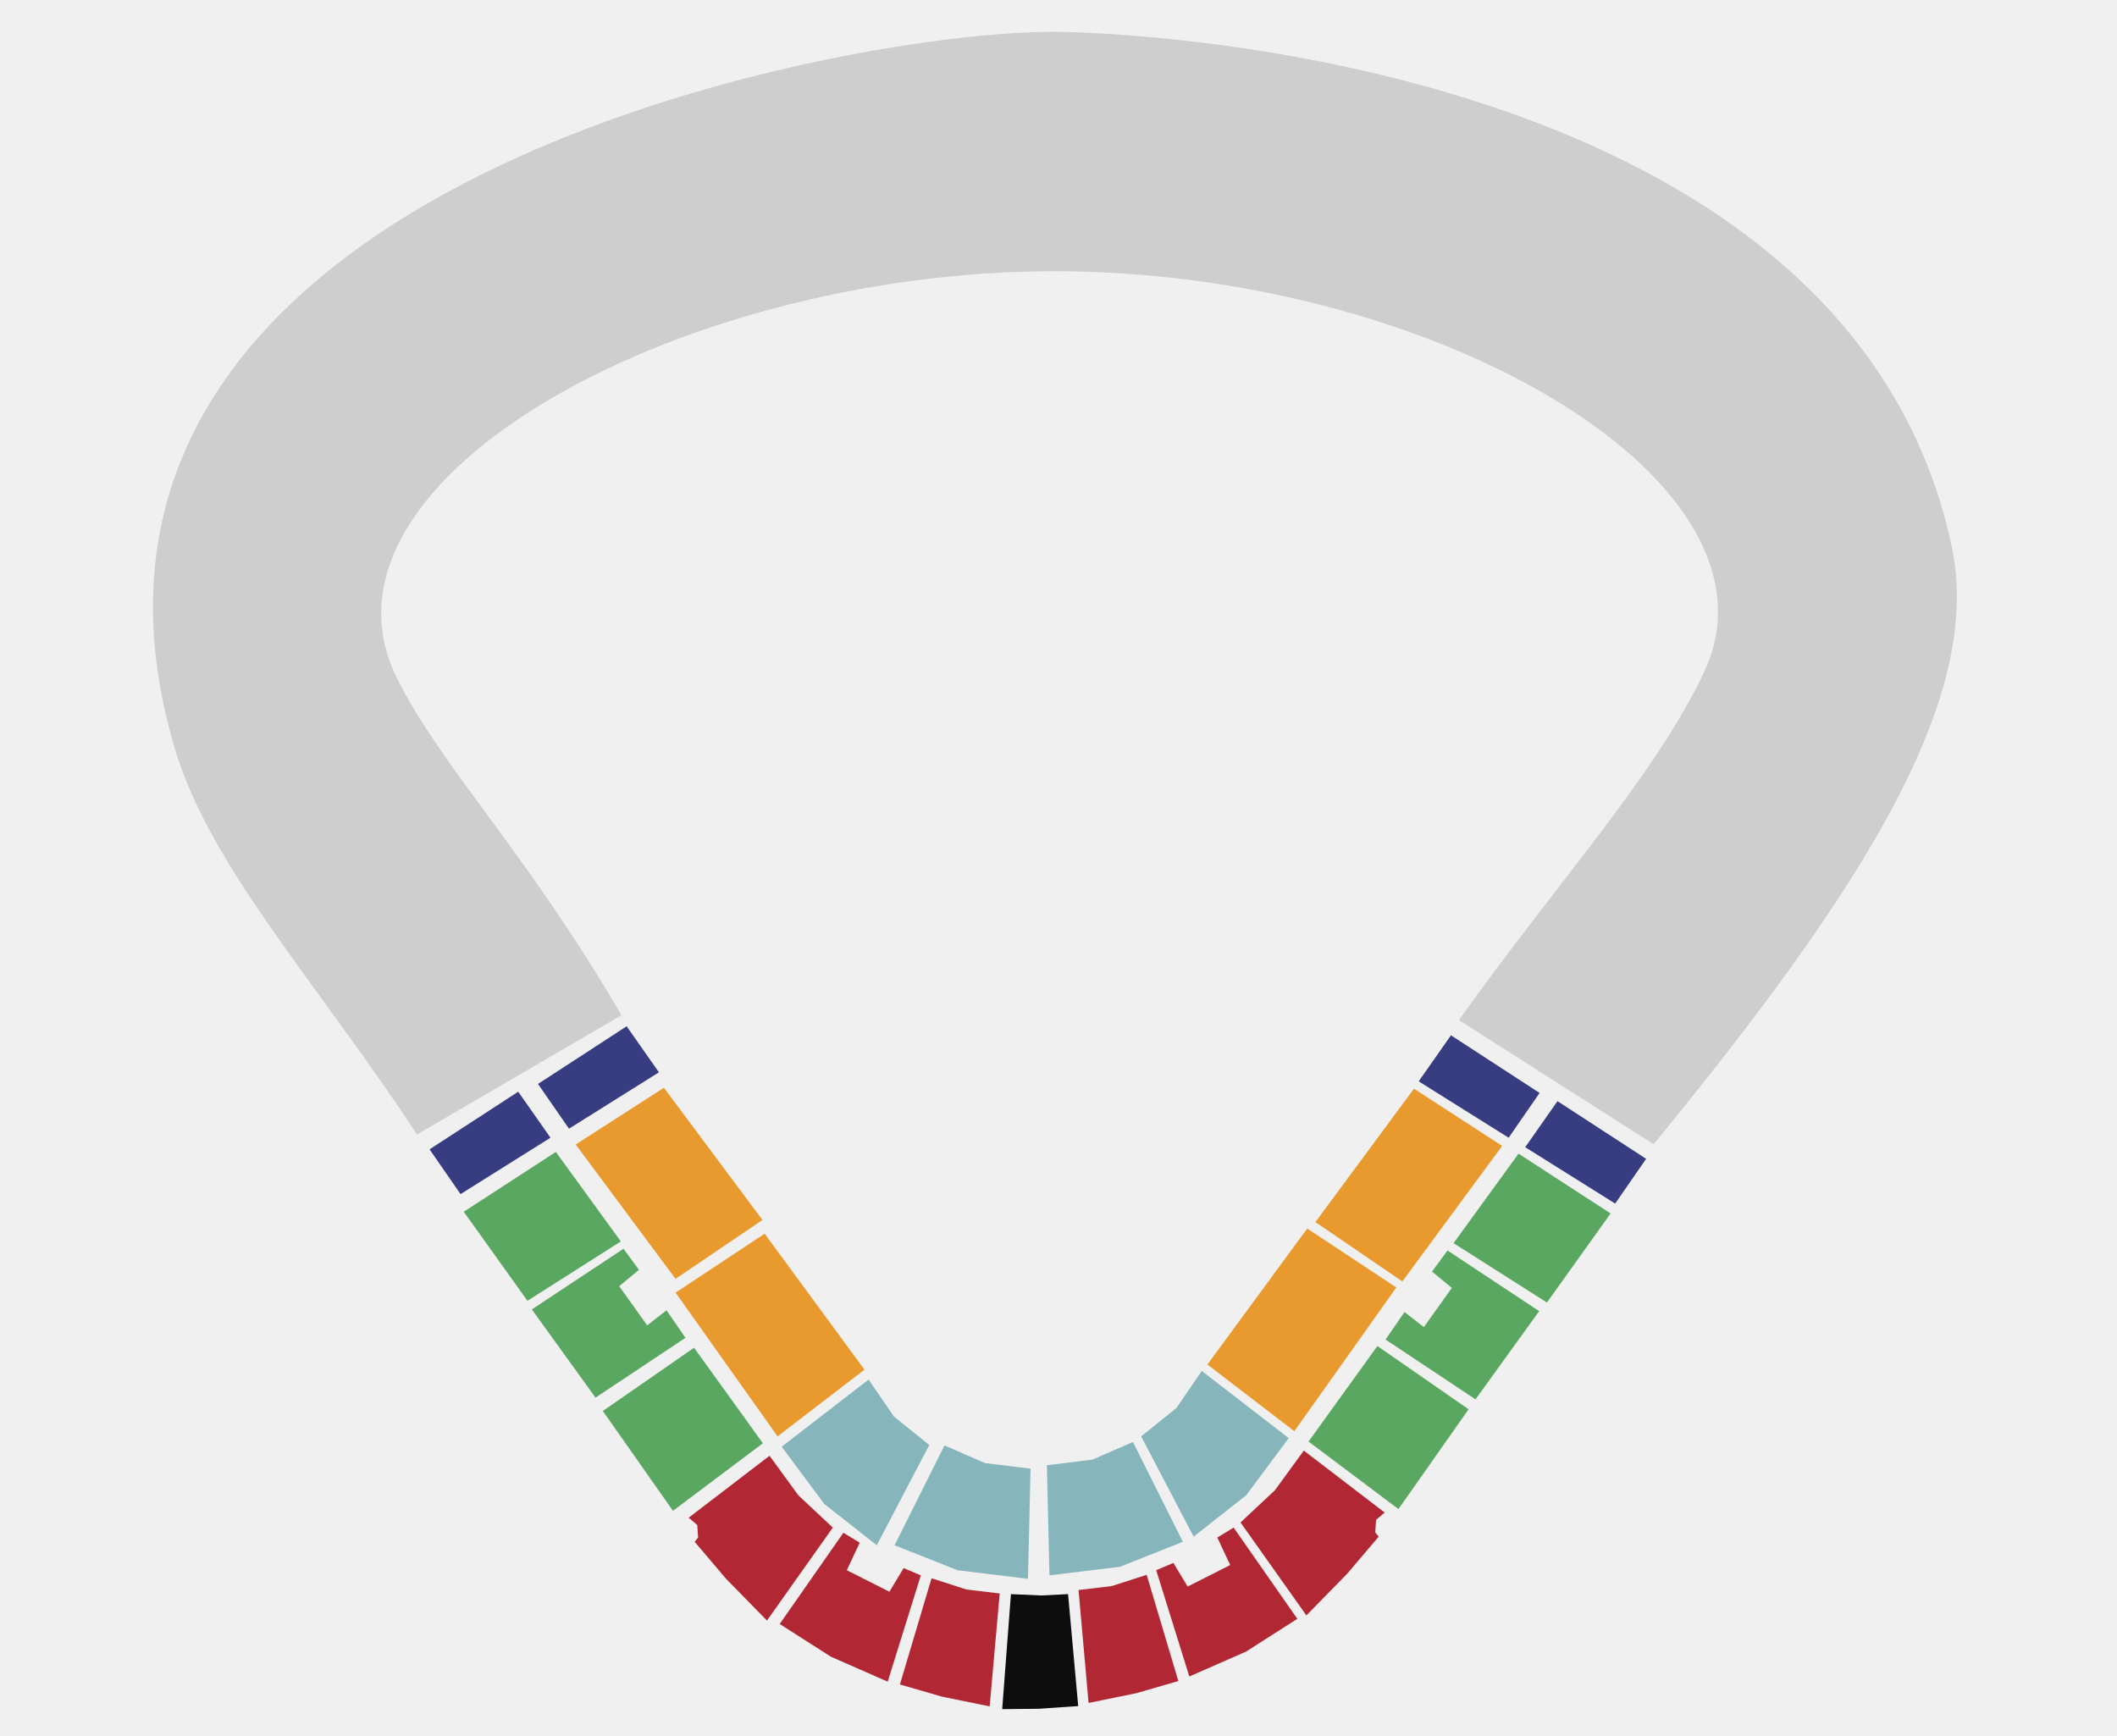
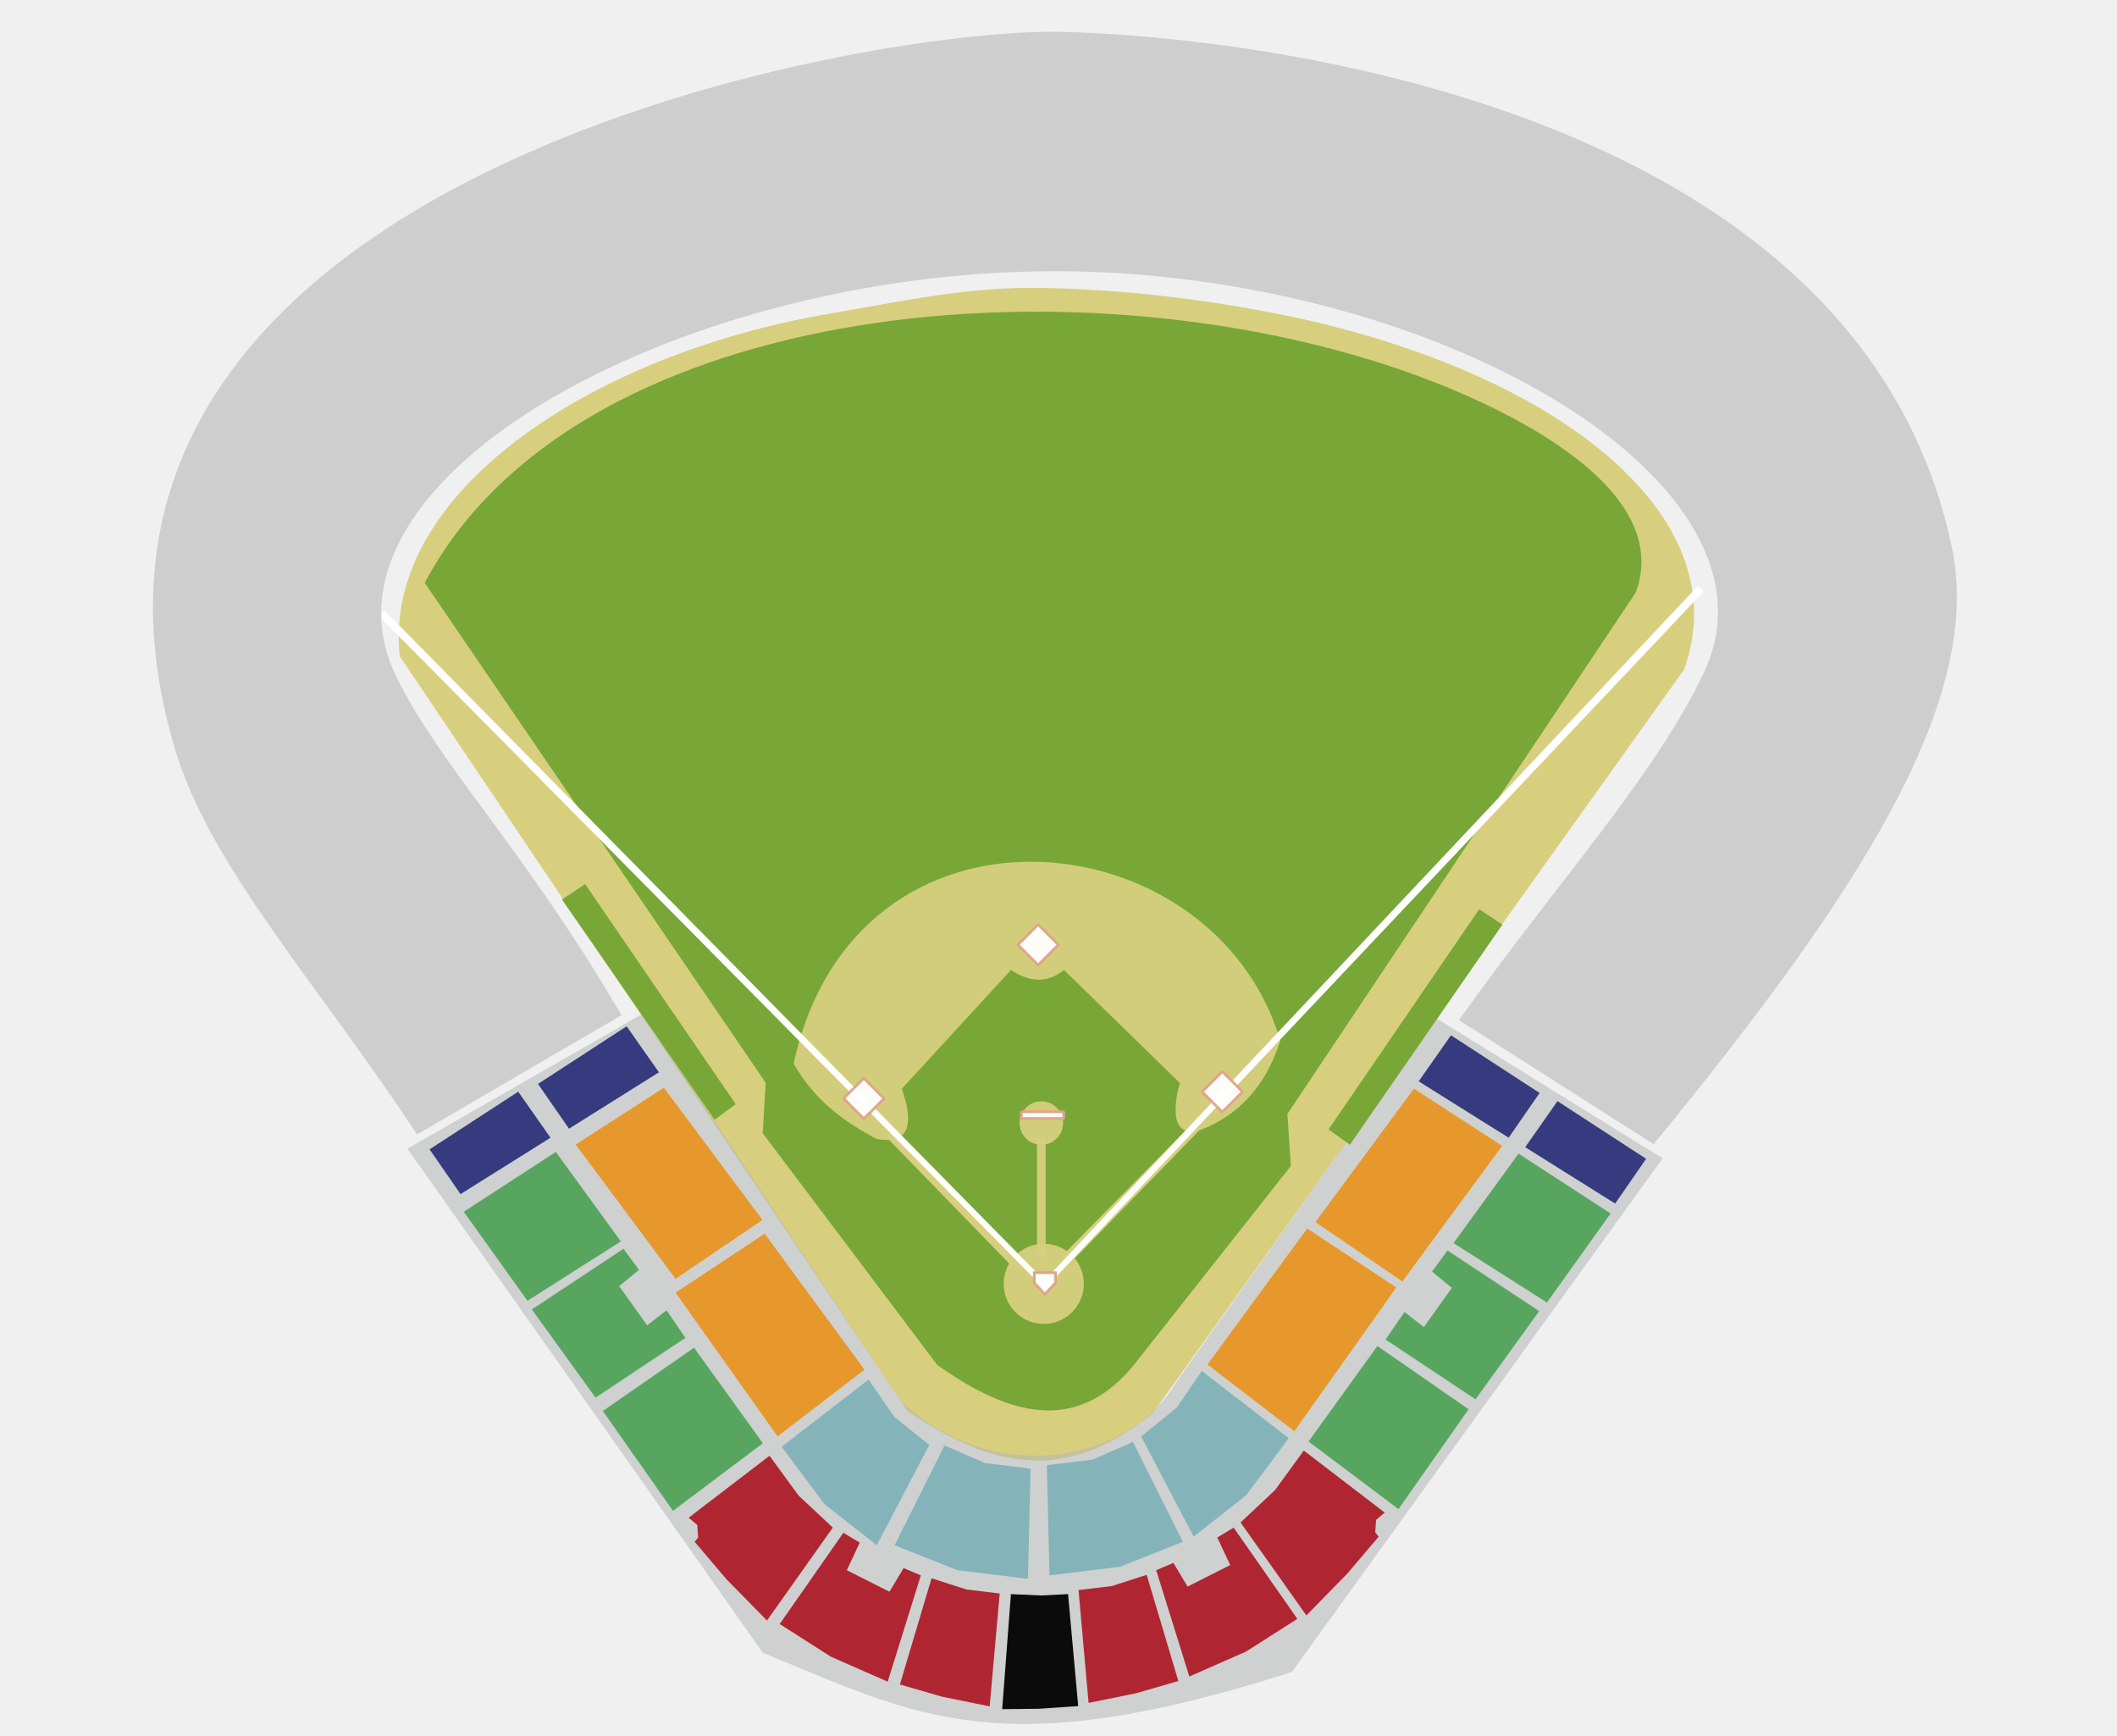
<svg xmlns="http://www.w3.org/2000/svg" xmlns:ns1="http://www.openswatchbook.org/uri/2009/osb" width="783.047" height="642" viewBox="0 0 783.047 642" id="svg2" version="1.1">
  <defs id="defs4">
    <linearGradient id="linearGradient7681" ns1:paint="solid">
      <stop style="stop-color:#cccccc;stop-opacity:1;" offset="0" id="stop7683" />
    </linearGradient>
    <linearGradient id="linearGradient7675" ns1:paint="solid">
      <stop style="stop-color:#ad1d29;stop-opacity:1;" offset="0" id="stop7677" />
    </linearGradient>
    <linearGradient id="linearGradient7669" ns1:paint="solid">
      <stop style="stop-color:#52a35a;stop-opacity:1;" offset="0" id="stop7671" />
    </linearGradient>
    <linearGradient id="linearGradient7663" ns1:paint="solid">
      <stop style="stop-color:#2c337a;stop-opacity:1;" offset="0" id="stop7665" />
    </linearGradient>
    <linearGradient id="linearGradient7657" ns1:paint="solid">
      <stop style="stop-color:#e99523;stop-opacity:1;" offset="0" id="stop7659" />
    </linearGradient>
    <linearGradient id="linearGradient7651" ns1:paint="solid">
      <stop style="stop-color:#cfff0e;stop-opacity:1;" offset="0" id="stop7653" />
    </linearGradient>
  </defs>
-   <g id="layer2" style="display:inline" transform="translate(0,142)">
-     <path style="fill:#000000;fill-rule:evenodd;stroke:#000000;stroke-width:1;stroke-linecap:butt;stroke-linejoin:miter;stroke-miterlimit:4;stroke-dasharray:none;stroke-opacity:1;opacity:0.945" d="m 374.391,448.143 10.824,0.478 9.391,-0.478 3.661,40.43 -14.007,0.955 -13.025,0.132 z" id="oficial" />
+   <g id="img_estadio" style="display:none" />
+   <g id="tierra_campo" style="display:inline">
+     <path style="fill:#d7cf7e;fill-opacity:1;fill-rule:evenodd;stroke:none;stroke-width:1px;stroke-linecap:butt;stroke-linejoin:miter;stroke-opacity:1" d="m 335.714,522 c 31.094,20.751 57.724,27.371 90.714,0.714 L 622.857,247.714 C 644.186,189.159 572.147,135.253 470.181,115.595 c -24.396,-4.703 -54.6,-8.688 -85.881,-9.114 -26.773,-0.364 -50.572,4.927 -77.896,9.618 -88.3,15.158 -165.071,66.553 -158.546,126.615 z" id="tierra" />
+   </g>
+   <g id="estructura_palco" style="display:inline">
+     <path style="opacity:0.945;fill:#b4b8b5;fill-opacity:0.58;fill-rule:evenodd;stroke:none;stroke-width:1px;stroke-linecap:butt;stroke-linejoin:miter;stroke-opacity:1" d="m 150.714,424.857 87.143,-50 95,142.857 C 365.775,549.661 416.688,542.286 435,511.286 l 95.714,-135 84.286,52.143 -137.143,190 c -107.535,34.376 -137.776,16.759 -195.714,-7.143 z" id="est_palco" />
+   </g>
+   <g id="grama" style="display:inline">
+     <path style="fill:#78a737;fill-opacity:1;fill-rule:evenodd;stroke:none;stroke-width:1px;stroke-linecap:butt;stroke-linejoin:miter;stroke-opacity:1" d="M 282.116,419.143 283.205,400.462 157.104,215.571 c 54.537,-103.017 236.118,-121.478 360.523,-78.969 31.058,10.613 102.585,41.141 87.435,82.54 L 476.2,412 l 1.257,19.286 -58.625,74.286 c -21.146,25.037 -46.003,17.819 -72.163,-0.714 z" id="grama_campo" />
+     <path style="fill:#78a737;fill-opacity:1;fill-rule:evenodd;stroke:none;stroke-width:1px;stroke-linecap:butt;stroke-linejoin:miter;stroke-opacity:1" d="M 207.857,332.714 216.429,327 l 55.714,81.429 -7.857,5.714 z" id="grama_izq" />
+     <path style="display:inline;fill:#78a737;fill-opacity:1;fill-rule:evenodd;stroke:none;stroke-width:1px;stroke-linecap:butt;stroke-linejoin:miter;stroke-opacity:1" d="m 555.714,342 -8.571,-5.714 -55.714,81.429 7.857,5.714 z" id="grama_der" />
+   </g>
+   <g id="tierra_diamante" style="display:inline">
+     <path style="opacity:0.945;fill:#d7cf7e;fill-opacity:1;fill-rule:evenodd;stroke:none;stroke-width:1px;stroke-linecap:butt;stroke-linejoin:miter;stroke-opacity:1" d="m 333.571,402.714 40.357,-43.929 c 6.157,3.91 12.54,5.552 19.643,1e-5 l 42.857,41.786 c -1.248,4.15 -6.513,25.632 12.857,15 12.022,-6.312 19.881,-16.785 24.286,-30.714 -24.843,-83.052 -157.496,-96.109 -180,8.571 5.476,9.286 12.989,18.571 30.714,27.857 1.881,0.32 3.534,0.412 4.958,0.274 7.045,-0.68 8.488,-6.962 4.328,-18.846 z" id="tierra_diamante_bases" />
+     <circle style="opacity:0.945;fill:#d7cf7e;fill-opacity:1;fill-rule:nonzero;stroke:none;stroke-width:1;stroke-linecap:butt;stroke-linejoin:bevel;stroke-miterlimit:4;stroke-dasharray:none;stroke-opacity:1" id="tierra_diamante_bullpen" cx="385.179" cy="415.393" r="8.036" />
+     <circle style="opacity:0.945;fill:#d7cf7e;fill-opacity:1;fill-rule:nonzero;stroke:none;stroke-width:1;stroke-linecap:butt;stroke-linejoin:bevel;stroke-miterlimit:4;stroke-dasharray:none;stroke-opacity:1" id="tierra_diamante_home" cx="386.071" cy="474.857" r="14.821" />
+     <path style="fill:#d7cf7e;fill-opacity:1;fill-rule:evenodd;stroke:none;stroke-width:1px;stroke-linecap:butt;stroke-linejoin:miter;stroke-opacity:1" d="m 392.5,464.857 47.857,-48.571 3.929,1.071 L 395,468.071 Z" id="tierra_diamante_der" />
+     <rect style="opacity:0.945;fill:#d7cf7e;fill-opacity:1;fill-rule:nonzero;stroke:none;stroke-width:1;stroke-linecap:butt;stroke-linejoin:bevel;stroke-miterlimit:4;stroke-dasharray:none;stroke-opacity:1" id="tierra_diamante_centro" width="3.214" height="43.929" x="383.571" y="420.929" />
+     <path style="fill:#d7cf7e;fill-opacity:1;fill-rule:evenodd;stroke:none;stroke-width:1px;stroke-linecap:butt;stroke-linejoin:miter;stroke-opacity:1" d="m 379.107,467.536 -47.857,-48.571 -3.929,1.071 49.286,50.714 z" id="tierra_diamante_izq" />
+   </g>
+   <g id="lineas_cal" style="display:inline">
+     <path style="display:inline;fill:#ffffff;fill-opacity:1;fill-rule:evenodd;stroke:none;stroke-width:1px;stroke-linecap:butt;stroke-linejoin:miter;stroke-opacity:1" d="m 388.201,475.509 -1.825,1.21 -246.268,-248.919 1.996,-2.116 246.097,249.824" id="linea_cal_derecha-2" />
+     <path style="display:inline;fill:#ffffff;fill-opacity:1;fill-rule:evenodd;stroke:none;stroke-width:1px;stroke-linecap:butt;stroke-linejoin:miter;stroke-opacity:1" d="m 385.07,474.963 1.803,1.252 243.26,-257.432 -1.972,-2.188 -243.09,258.369" id="linea_cal_derecha-2-6" />
+   </g>
+   <g id="elementos_diamante" style="display:inline">
+     <rect style="display:inline;opacity:0.945;fill:#ffffff;fill-opacity:1;fill-rule:nonzero;stroke:#dfa48c;stroke-width:1;stroke-linecap:butt;stroke-linejoin:bevel;stroke-miterlimit:4;stroke-dasharray:none;stroke-opacity:1" id="segunda_base" width="10.607" height="10.607" x="-523.923" y="-29.727" rx="0" ry="0" transform="matrix(-0.7071068,-0.7071068,-0.7071068,0.7071068,0,0)" />
+     <rect style="display:inline;opacity:0.945;fill:#ffffff;fill-opacity:1;fill-rule:nonzero;stroke:#dfa48c;stroke-width:1;stroke-linecap:butt;stroke-linejoin:bevel;stroke-miterlimit:4;stroke-dasharray:none;stroke-opacity:1" id="tercera_base" width="10.607" height="10.607" x="-518.53" y="56.065" rx="0" ry="0" transform="matrix(-0.7071068,-0.7071068,-0.7071068,0.7071068,0,0)" />
+     <rect style="display:inline;opacity:0.945;fill:#ffffff;fill-opacity:1;fill-rule:nonzero;stroke:#dfa48c;stroke-width:1;stroke-linecap:butt;stroke-linejoin:bevel;stroke-miterlimit:4;stroke-dasharray:none;stroke-opacity:1" id="primera_base" width="10.607" height="10.607" x="-610.532" y="-39.466" rx="0" ry="0" transform="matrix(-0.7071068,-0.7071068,-0.7071068,0.7071068,0,0)" />
+     <rect style="display:inline;opacity:0.945;fill:#ffffff;fill-opacity:1;fill-rule:nonzero;stroke:#dfa48c;stroke-width:1;stroke-linecap:butt;stroke-linejoin:bevel;stroke-miterlimit:4;stroke-dasharray:none;stroke-opacity:1" id="base_pitcher" width="15.714" height="2.5" x="377.763" y="411.207" />
+     <path style="display:inline;fill:#ffffff;fill-opacity:1;fill-rule:evenodd;stroke:#dfa48c;stroke-width:1px;stroke-linecap:butt;stroke-linejoin:miter;stroke-opacity:1" d="m 382.567,470.726 7.857,0 0,3.75 -3.929,4.286 -3.929,-4.286 z" id="home" />
+   </g>
+   <g id="zonas" style="display:inline" transform="translate(0,142)">
+     <path style="opacity:0.945;fill:#000000;fill-rule:evenodd;stroke:#000000;stroke-width:1;stroke-linecap:butt;stroke-linejoin:miter;stroke-miterlimit:4;stroke-dasharray:none;stroke-opacity:1" d="m 374.391,448.143 10.824,0.478 9.391,-0.478 3.661,40.43 -14.007,0.955 -13.025,0.132 z" id="oficial" />
    <path style="opacity:0.945;fill:#ad1d29;fill-opacity:1;fill-rule:nonzero;stroke:none;stroke-width:0;stroke-linecap:butt;stroke-linejoin:bevel;stroke-miterlimit:4;stroke-dasharray:none;stroke-opacity:1" d="m 402.648,487.867 17.671,-3.602 15.532,-4.502 -11.705,-39.281 -12.943,4.164 -12.268,1.463 z" id="c6" />
    <path style="opacity:0.945;fill:#81b2b9;fill-opacity:1;fill-rule:nonzero;stroke:none;stroke-width:0;stroke-linecap:butt;stroke-linejoin:bevel;stroke-miterlimit:4;stroke-dasharray:none;stroke-opacity:1" d="m 387.229,399.941 16.872,-2.069 14.962,-6.526 18.464,36.928 -23.239,9.232 -26.104,3.183 z" id="vip3" />
    <path style="opacity:0.945;fill:url(#linearGradient7675);fill-opacity:1;fill-rule:nonzero;stroke:none;stroke-width:0;stroke-linecap:butt;stroke-linejoin:bevel;stroke-miterlimit:4;stroke-dasharray:none;stroke-opacity:1" d="m 439.915,478.094 21.011,-9.232 18.942,-12.097 -23.558,-33.745 -6.049,3.661 4.775,10.187 -15.758,7.959 -5.253,-8.754 -6.367,2.706 z" id="c3" />
    <path style="opacity:0.945;fill:url(#linearGradient7675);fill-opacity:1;fill-rule:nonzero;stroke:none;stroke-width:0;stroke-linecap:butt;stroke-linejoin:bevel;stroke-miterlimit:4;stroke-dasharray:none;stroke-opacity:1" d="m 482.255,394.529 29.924,22.921 -3.183,2.706 -0.318,4.616 1.273,1.592 -11.62,13.689 -15.121,15.44 -24.353,-34.381 12.734,-11.938 z" id="c4" />
    <path style="opacity:0.945;fill:#81b2b9;fill-opacity:1;fill-rule:nonzero;stroke:none;stroke-width:0;stroke-linecap:butt;stroke-linejoin:bevel;stroke-miterlimit:4;stroke-dasharray:none;stroke-opacity:1" d="m 422.088,389.276 13.052,-10.505 9.391,-13.689 32.153,24.831 -15.758,21.17 -19.419,15.281 z" id="vip4" />
    <path style="opacity:0.945;fill:url(#linearGradient7669);fill-opacity:1;fill-rule:nonzero;stroke:none;stroke-width:0;stroke-linecap:butt;stroke-linejoin:bevel;stroke-miterlimit:4;stroke-dasharray:none;stroke-opacity:1" d="m 517.273,416.176 25.945,-36.928 -33.745,-23.398 -25.468,35.336 z" id="b4" />
    <path style="opacity:0.945;fill:url(#linearGradient7669);fill-opacity:1;fill-rule:nonzero;stroke:none;stroke-width:0;stroke-linecap:butt;stroke-linejoin:bevel;stroke-miterlimit:4;stroke-dasharray:none;stroke-opacity:1" d="m 519.502,343.275 7.163,5.571 10.346,-14.485 -7.322,-6.049 5.73,-7.799 33.904,22.443 -23.558,32.63 -33.267,-22.125 z" id="b5" />
    <path style="opacity:0.945;fill:url(#linearGradient7657);fill-opacity:1;fill-rule:nonzero;stroke:none;stroke-width:0;stroke-linecap:butt;stroke-linejoin:bevel;stroke-miterlimit:4;stroke-dasharray:none;stroke-opacity:1" d="m 446.601,362.694 32.153,24.672 37.724,-53.164 -32.949,-21.807 z" id="a3" />
    <path style="opacity:0.945;fill:url(#linearGradient7669);fill-opacity:1;fill-rule:nonzero;stroke:none;stroke-width:0;stroke-linecap:butt;stroke-linejoin:bevel;stroke-miterlimit:4;stroke-dasharray:none;stroke-opacity:1" d="m 537.647,317.808 24.035,-33.108 34.063,22.125 -23.558,32.949 z" id="b6" />
    <path style="opacity:0.945;fill:url(#linearGradient7657);fill-opacity:1;fill-rule:nonzero;stroke:none;stroke-width:0;stroke-linecap:butt;stroke-linejoin:bevel;stroke-miterlimit:4;stroke-dasharray:none;stroke-opacity:1" d="m 523.003,260.665 32.63,21.17 -36.928,50.139 -32.153,-21.966 z" id="a4" />
    <path style="opacity:0.945;fill:url(#linearGradient7663);fill-opacity:1;fill-rule:nonzero;stroke:none;stroke-width:0;stroke-linecap:butt;stroke-linejoin:bevel;stroke-miterlimit:4;stroke-dasharray:none;stroke-opacity:1" d="m 558.021,278.81 11.46,-16.554 -32.79,-21.329 -11.938,17.031 z" id="l3" />
    <path style="opacity:0.945;fill:url(#linearGradient7663);fill-opacity:1;fill-rule:nonzero;stroke:none;stroke-width:0;stroke-linecap:butt;stroke-linejoin:bevel;stroke-miterlimit:4;stroke-dasharray:none;stroke-opacity:1" d="m 597.423,303.168 11.46,-16.554 -32.79,-21.329 -11.938,17.031 z" id="l4" />
    <path style="opacity:0.945;fill:url(#linearGradient7663);fill-opacity:1;fill-rule:nonzero;stroke:none;stroke-width:0;stroke-linecap:butt;stroke-linejoin:bevel;stroke-miterlimit:4;stroke-dasharray:none;stroke-opacity:1" d="m 210.461,275.472 -11.46,-16.554 32.79,-21.329 11.938,17.031 z" id="l1" />
    <path style="opacity:0.945;fill:url(#linearGradient7663);fill-opacity:1;fill-rule:nonzero;stroke:none;stroke-width:0;stroke-linecap:butt;stroke-linejoin:bevel;stroke-miterlimit:4;stroke-dasharray:none;stroke-opacity:1" d="m 170.35,299.667 -11.46,-16.554 32.79,-21.329 11.938,17.031 z" id="l2" />
    <path style="opacity:0.945;fill:url(#linearGradient7657);fill-opacity:1;fill-rule:nonzero;stroke:none;stroke-width:0;stroke-linecap:butt;stroke-linejoin:bevel;stroke-miterlimit:4;stroke-dasharray:none;stroke-opacity:1" d="m 245.571,260.332 -32.635,20.984 36.934,49.7 32.158,-21.773 z" id="a1" />
    <path id="a2" d="m 319.765,364.604 -32.153,24.672 -37.724,-53.164 32.949,-21.807 z" style="opacity:0.945;fill:url(#linearGradient7657);fill-opacity:1;fill-rule:nonzero;stroke:none;stroke-width:0;stroke-linecap:butt;stroke-linejoin:bevel;stroke-miterlimit:4;stroke-dasharray:none;stroke-opacity:1" />
    <path id="vip1" d="m 343.724,392.46 -13.052,-10.505 -9.391,-13.689 -32.153,24.831 15.758,21.17 19.419,15.281 z" style="opacity:0.945;fill:#81b2b9;fill-opacity:1;fill-rule:nonzero;stroke:none;stroke-width:0;stroke-linecap:butt;stroke-linejoin:bevel;stroke-miterlimit:4;stroke-dasharray:none;stroke-opacity:1" />
    <path id="vip2" d="m 381.184,401.214 -16.872,-2.069 -14.962,-6.526 -18.464,36.928 23.239,9.232 26.104,3.183 z" style="opacity:0.945;fill:#81b2b9;fill-opacity:1;fill-rule:nonzero;stroke:none;stroke-width:0;stroke-linecap:butt;stroke-linejoin:bevel;stroke-miterlimit:4;stroke-dasharray:none;stroke-opacity:1" />
    <path id="c5" d="m 366.067,489.141 -17.671,-3.602 -15.532,-4.502 11.705,-39.281 12.943,4.164 12.268,1.463 z" style="opacity:0.945;fill:#ad1d29;fill-opacity:1;fill-rule:nonzero;stroke:none;stroke-width:0;stroke-linecap:butt;stroke-linejoin:bevel;stroke-miterlimit:4;stroke-dasharray:none;stroke-opacity:1" />
    <path id="c2" d="m 328.348,480.004 -21.011,-9.232 -18.942,-12.097 23.558,-33.745 6.049,3.661 -4.775,10.187 15.758,7.959 5.253,-8.754 6.367,2.706 z" style="opacity:0.945;fill:url(#linearGradient7675);fill-opacity:1;fill-rule:nonzero;stroke:none;stroke-width:0;stroke-linecap:butt;stroke-linejoin:bevel;stroke-miterlimit:4;stroke-dasharray:none;stroke-opacity:1" />
    <path id="c1" d="m 284.646,396.439 -29.924,22.921 3.183,2.706 0.318,4.616 -1.273,1.592 11.62,13.689 15.121,15.44 24.353,-34.381 -12.734,-11.938 z" style="opacity:0.945;fill:#ad1d29;fill-opacity:1;fill-rule:nonzero;stroke:none;stroke-width:0;stroke-linecap:butt;stroke-linejoin:bevel;stroke-miterlimit:4;stroke-dasharray:none;stroke-opacity:1" />
    <path id="b3" d="m 248.919,416.813 -25.945,-36.928 33.745,-23.398 25.468,35.336 z" style="opacity:0.945;fill:url(#linearGradient7669);fill-opacity:1;fill-rule:nonzero;stroke:none;stroke-width:0;stroke-linecap:butt;stroke-linejoin:bevel;stroke-miterlimit:4;stroke-dasharray:none;stroke-opacity:1" />
    <path id="b2" d="m 246.539,342.639 -7.163,5.571 -10.346,-14.485 7.322,-6.049 -5.73,-7.799 -33.904,22.443 23.558,32.63 33.267,-22.125 z" style="opacity:0.945;fill:url(#linearGradient7669);fill-opacity:1;fill-rule:nonzero;stroke:none;stroke-width:0;stroke-linecap:butt;stroke-linejoin:bevel;stroke-miterlimit:4;stroke-dasharray:none;stroke-opacity:1" />
    <path id="b1" d="m 229.637,317.171 -24.035,-33.108 -34.063,22.125 23.558,32.949 z" style="opacity:0.945;fill:url(#linearGradient7669);fill-opacity:1;fill-rule:nonzero;stroke:none;stroke-width:0;stroke-linecap:butt;stroke-linejoin:bevel;stroke-miterlimit:4;stroke-dasharray:none;stroke-opacity:1" />
    <path style="opacity:0.945;fill:url(#linearGradient7681);fill-opacity:1;fill-rule:nonzero;stroke:none;stroke-width:0;stroke-linecap:butt;stroke-linejoin:bevel;stroke-miterlimit:4;stroke-dasharray:none;stroke-opacity:1" d="m 154.246,277.62 75.635,-44.12 c -35.388,-60.68 -66.252,-91.198 -82.952,-124.475 -37.298,-74.323 108.053,-153.091 249.547,-150.651 138.861,2.394 266.321,79.1 233.87,148.14 -18.008,38.312 -54.043,77.34 -90.721,128.787 l 72.033,45.921 C 687.397,188.762 733.905,117.008 721.954,60.345 687.034,-105.219 458.588,-128.494 393.755,-130.206 318.789,-132.185 2.663,-75.46 64.546,134.482 c 12.975,44.019 52.678,86.775 89.7,143.138 z" id="grada" />
  </g>
</svg>
